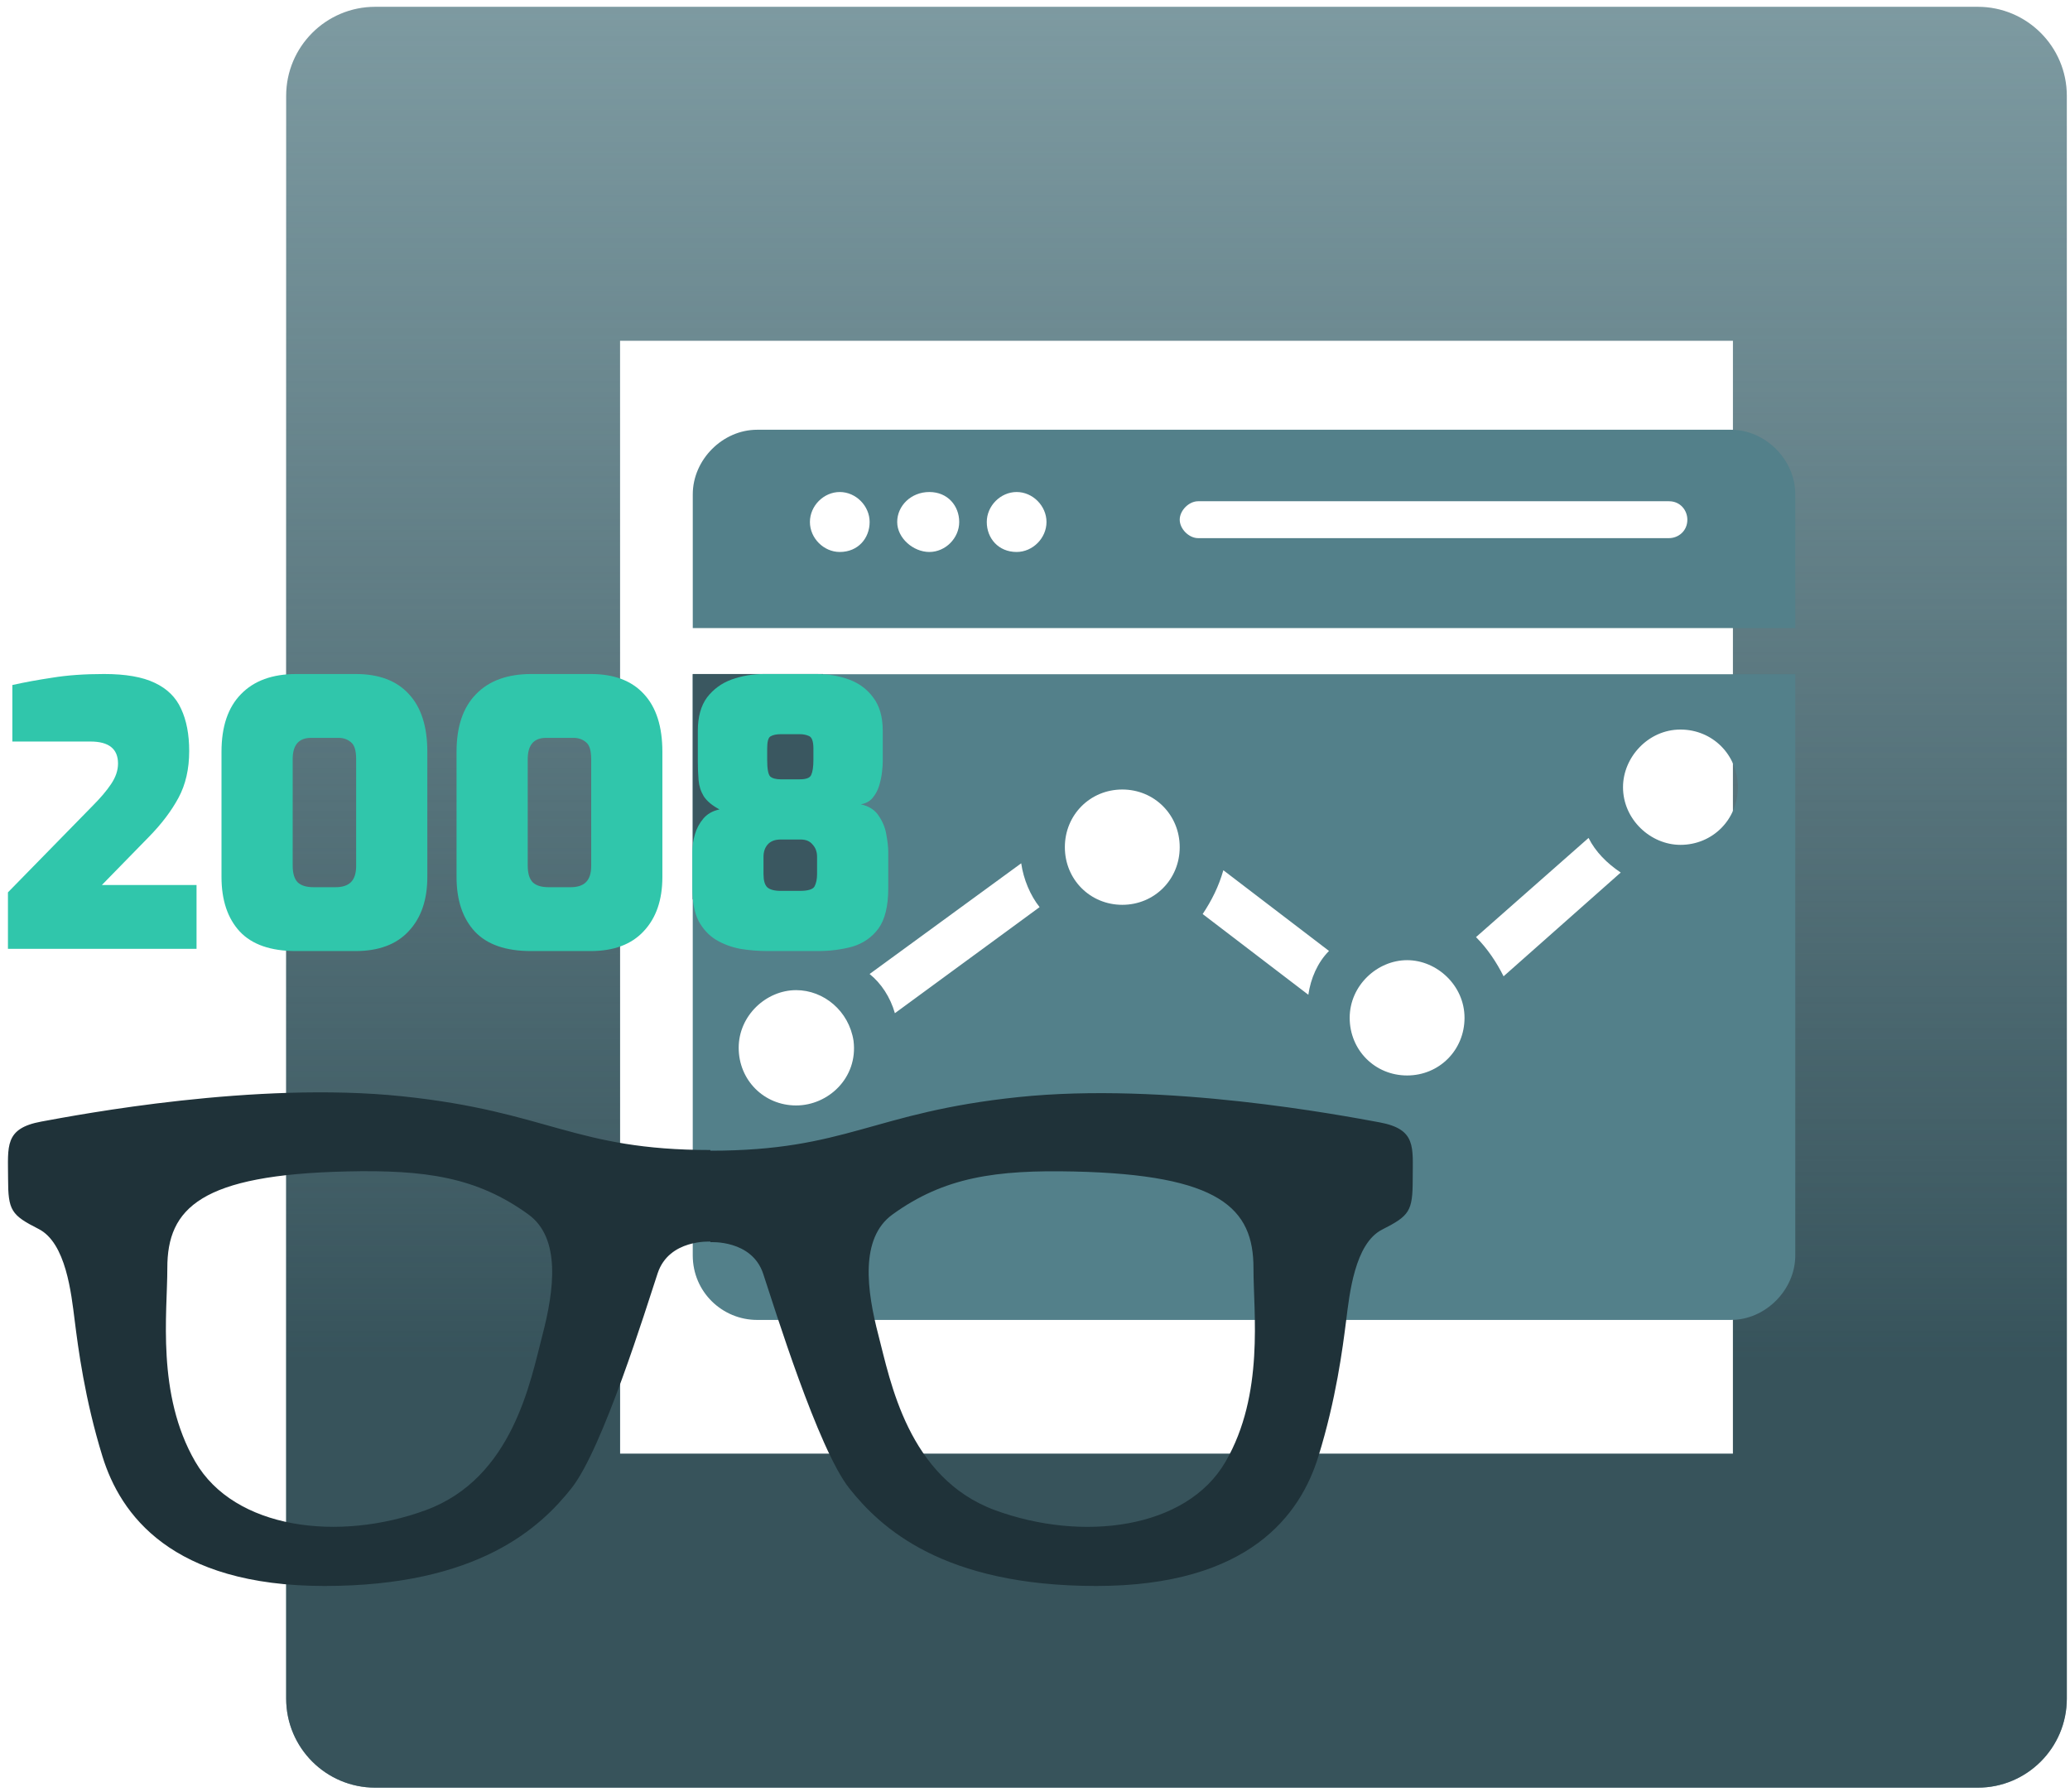
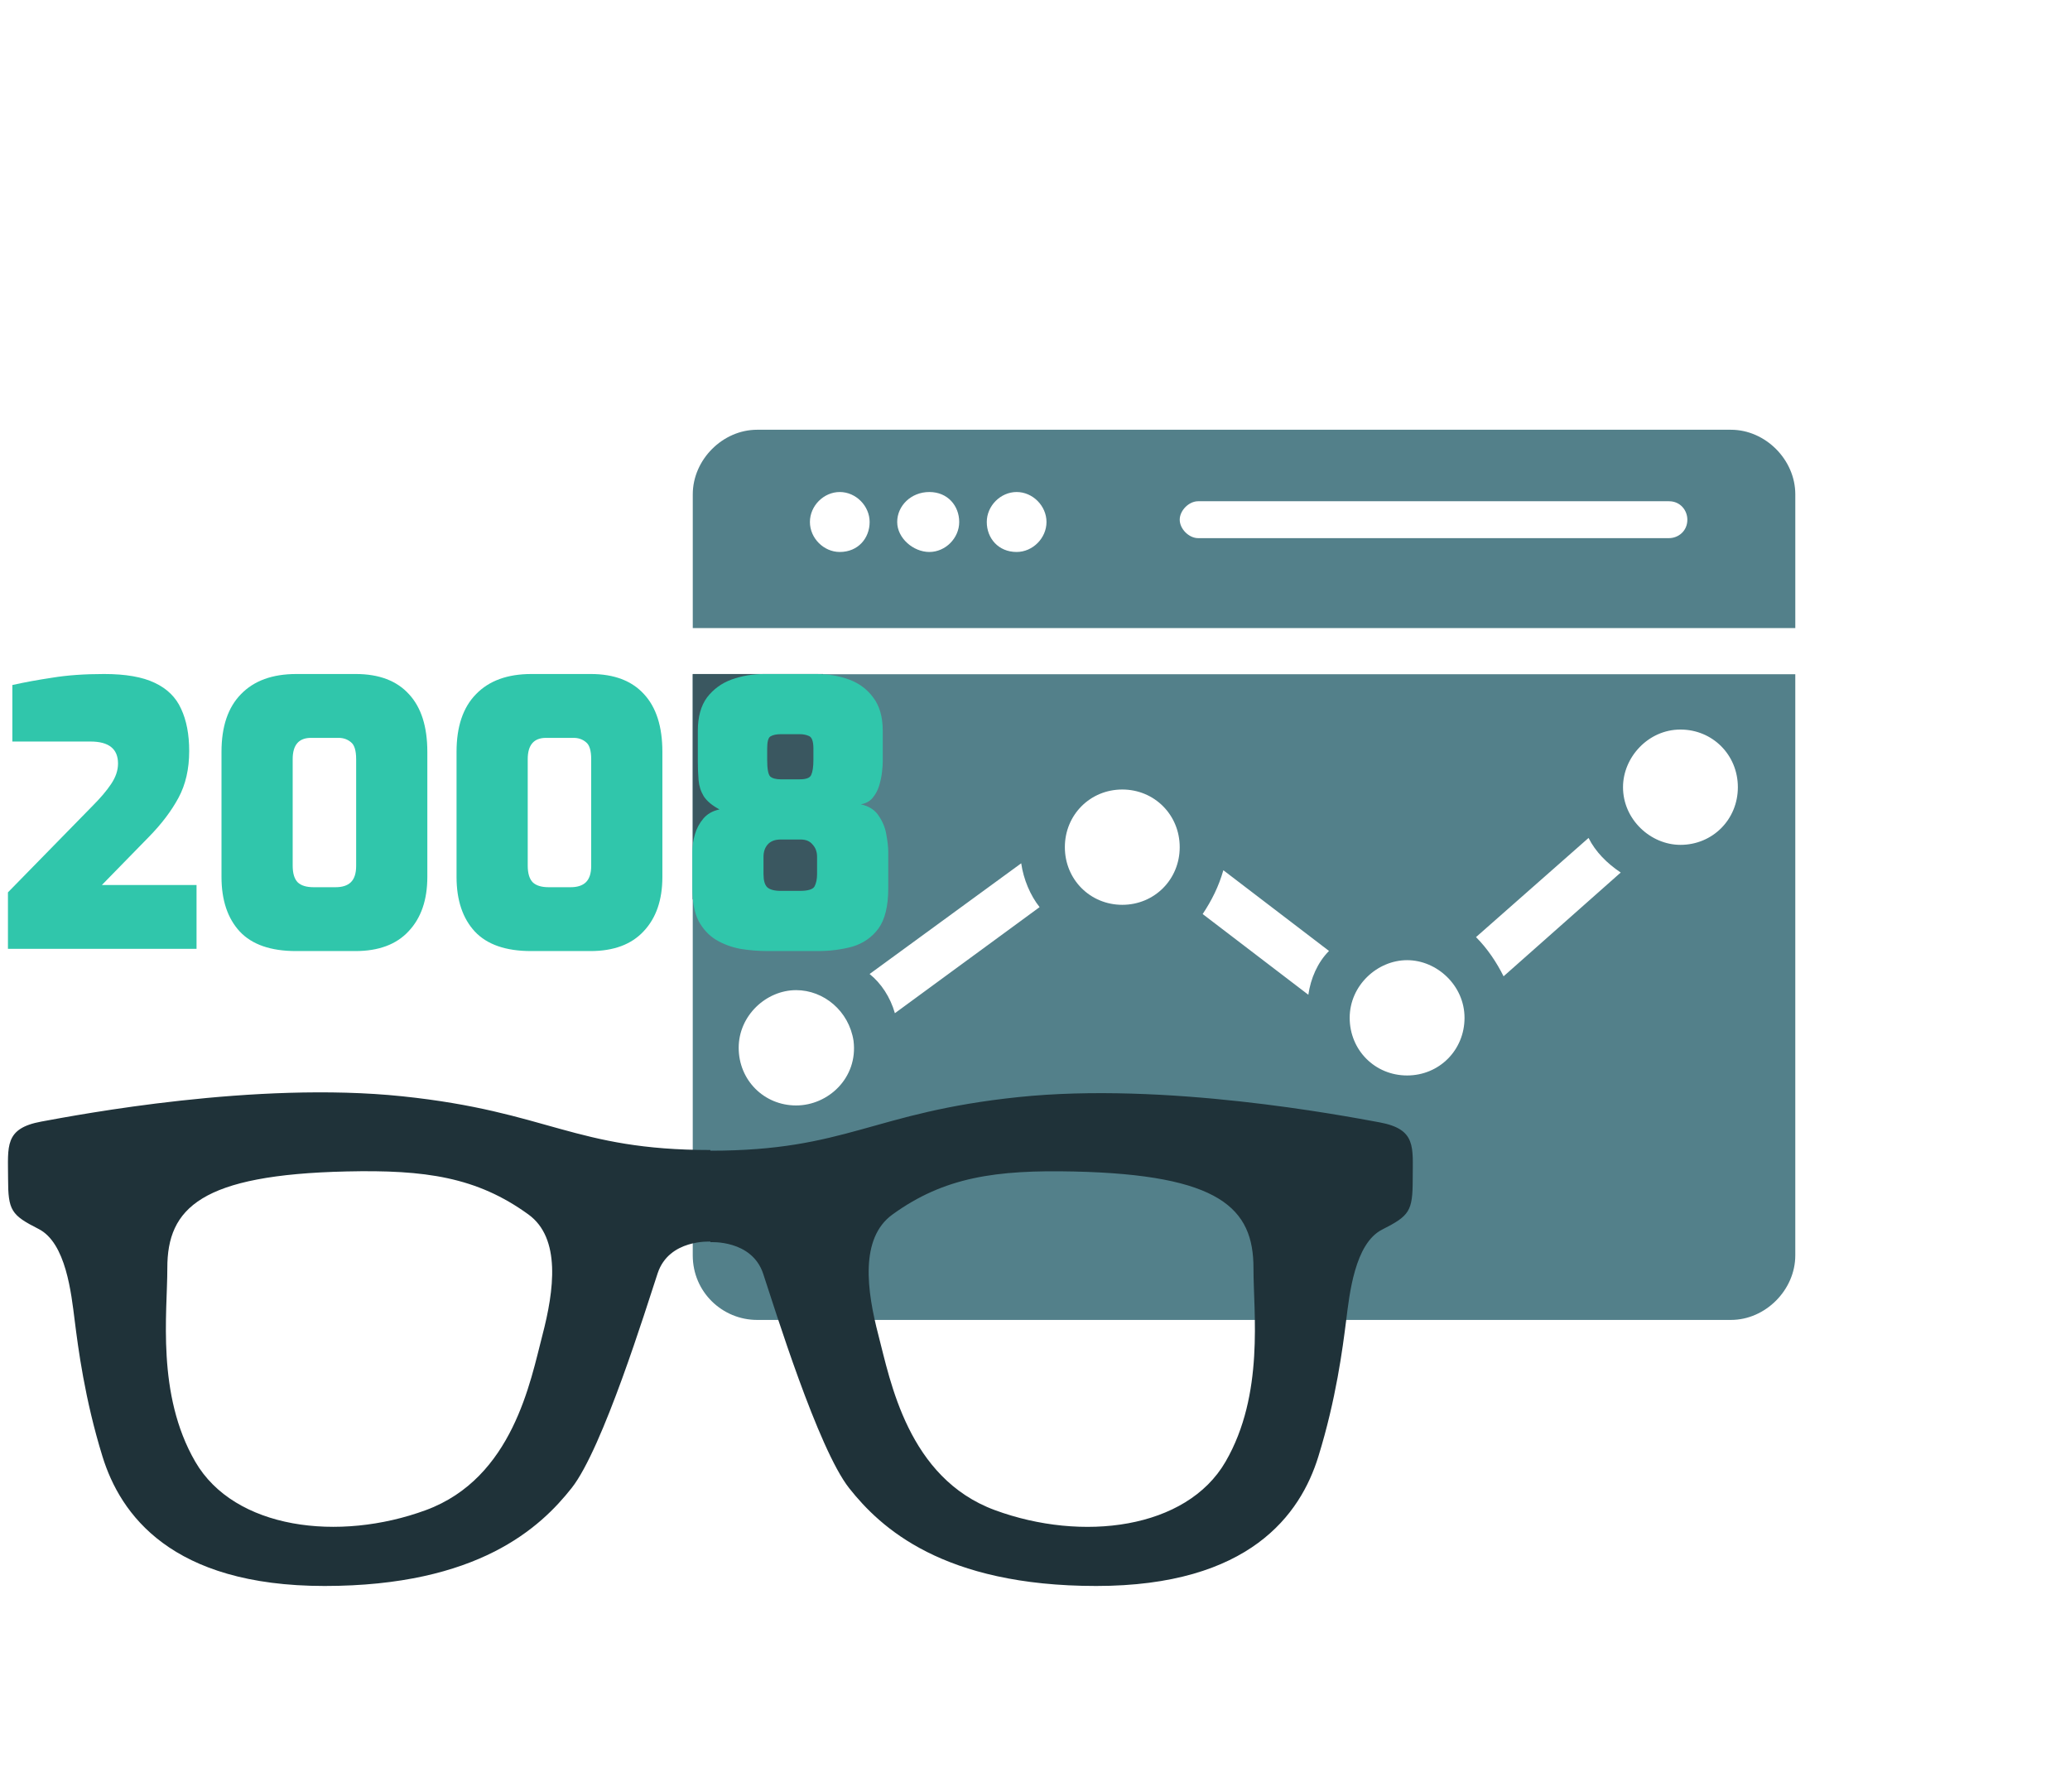
<svg xmlns="http://www.w3.org/2000/svg" width="186" height="161" viewBox="0 0 186 161" fill="none">
-   <path fill-rule="evenodd" clip-rule="evenodd" d="M55.714 30.611V130.611H155.714V30.611H55.714ZM33.714 0.611C29.296 0.611 25.714 4.193 25.714 8.611V152.611C25.714 157.029 29.296 160.611 33.714 160.611H177.714C182.132 160.611 185.714 157.029 185.714 152.611V8.611C185.714 4.193 182.132 0.611 177.714 0.611H33.714Z" fill="#477079" fill-opacity="0.7" />
-   <path fill-rule="evenodd" clip-rule="evenodd" d="M55.714 30.611V130.611H155.714V30.611H55.714ZM33.714 0.611C29.296 0.611 25.714 4.193 25.714 8.611V152.611C25.714 157.029 29.296 160.611 33.714 160.611H177.714C182.132 160.611 185.714 157.029 185.714 152.611V8.611C185.714 4.193 182.132 0.611 177.714 0.611H33.714Z" fill="url(#paint0_linear)" />
  <path fill-rule="evenodd" clip-rule="evenodd" d="M155.538 38.611C158.634 38.611 161.317 41.304 161.317 44.412V56.43H62.249V44.412C62.249 41.304 64.932 38.611 68.028 38.611H155.538ZM72.775 46.899C72.775 48.349 74.013 49.592 75.458 49.592C77.109 49.592 78.141 48.349 78.141 46.899C78.141 45.448 76.903 44.205 75.458 44.205C74.013 44.205 72.775 45.448 72.775 46.899ZM80.618 46.899C80.618 48.349 82.063 49.592 83.507 49.592C84.952 49.592 86.19 48.349 86.19 46.899C86.19 45.448 85.159 44.205 83.507 44.205C81.856 44.205 80.618 45.448 80.618 46.899ZM88.667 46.899C88.667 48.349 89.699 49.592 91.35 49.592C92.795 49.592 94.033 48.349 94.033 46.899C94.033 45.448 92.795 44.205 91.35 44.205C89.906 44.205 88.667 45.448 88.667 46.899ZM149.966 48.349C150.791 48.349 151.617 47.727 151.617 46.691C151.617 45.863 150.998 45.034 149.966 45.034H107.655C106.83 45.034 106.004 45.863 106.004 46.691C106.004 47.52 106.83 48.349 107.655 48.349H149.966ZM155.537 118.588H68.026C64.93 118.588 62.247 116.102 62.247 112.787V60.574H161.316V112.787C161.316 115.894 158.633 118.588 155.537 118.588ZM156.156 70.726C156.156 67.825 153.886 65.546 150.996 65.546C148.107 65.546 145.836 68.032 145.836 70.726C145.836 73.627 148.313 75.906 150.996 75.906C153.886 75.906 156.156 73.627 156.156 70.726ZM145.63 78.392C144.392 77.563 143.36 76.528 142.74 75.284L132.627 84.194C133.659 85.23 134.485 86.473 135.104 87.716L145.63 78.392ZM131.595 91.445C131.595 88.545 129.119 86.266 126.435 86.266C123.752 86.266 121.276 88.545 121.276 91.445C121.276 94.346 123.546 96.625 126.435 96.625C129.325 96.625 131.595 94.346 131.595 91.445ZM119.418 85.437L109.924 78.185C109.511 79.635 108.892 80.879 108.066 82.122L117.561 89.374C117.767 87.923 118.386 86.473 119.418 85.437ZM106.003 76.113C106.003 73.212 103.732 70.933 100.843 70.933C97.953 70.933 95.683 73.212 95.683 76.113C95.683 79.014 97.953 81.293 100.843 81.293C103.732 81.293 106.003 79.014 106.003 76.113ZM93.413 81.5C92.587 80.464 91.968 79.014 91.761 77.563L78.139 87.509C79.171 88.338 79.997 89.581 80.41 91.031L93.413 81.5ZM76.695 93.517C76.282 90.824 74.012 88.959 71.535 88.959C68.852 88.959 66.375 91.238 66.375 94.139C66.375 97.04 68.645 99.319 71.535 99.319C74.424 99.319 77.108 96.832 76.695 93.517Z" fill="#53808A" />
  <path fill-rule="evenodd" clip-rule="evenodd" d="M126.939 105.936C126.939 108.818 126.661 109.221 124.194 110.471C121.731 111.719 121.259 116.248 120.953 118.688C120.644 121.127 120.061 125.7 118.457 130.873C116.858 136.045 112.293 142.491 98.503 142.491C84.715 142.491 79.114 137.253 76.305 133.707C73.5 130.162 69.594 117.509 68.575 114.438C67.557 111.366 63.834 111.603 63.834 111.603V111.553C63.834 111.553 60.116 111.316 59.095 114.392C58.076 117.468 54.17 130.142 51.363 133.693C48.556 137.245 42.954 142.491 29.163 142.491C15.371 142.491 10.808 136.035 9.208 130.855C7.608 125.673 7.02 121.092 6.713 118.648C6.405 116.204 5.933 111.668 3.47 110.417C1.005 109.167 0.725 108.763 0.725 105.875C0.725 102.988 0.367 101.384 3.718 100.766C7.071 100.15 22.957 97.121 36.146 98.496C49.334 99.873 51.556 103.322 63.833 103.322V103.384C76.11 103.384 78.333 99.94 91.519 98.567C104.704 97.193 120.589 100.217 123.942 100.834C127.296 101.45 126.939 103.053 126.939 105.936ZM47.479 109.111C42.835 105.748 38.204 105.089 31.153 105.248C18.057 105.543 15.025 108.534 15.035 113.941C15.042 117.913 14.031 125.267 17.547 131.328C21.064 137.391 30.439 138.556 38.269 135.675C46.097 132.793 47.676 124.025 48.734 119.978C49.792 115.933 50.421 111.242 47.479 109.111ZM112.631 113.946C112.64 108.541 109.609 105.548 96.516 105.254C89.466 105.096 84.835 105.757 80.191 109.118C77.249 111.247 77.878 115.938 78.936 119.983C79.995 124.027 81.572 132.798 89.399 135.678C97.229 138.561 106.604 137.392 110.118 131.332C113.635 125.272 112.624 117.919 112.631 113.946Z" fill="#1F3239" />
  <rect x="62.247" y="60.556" width="11.708" height="20.243" fill="#3A5760" />
  <path d="M0.714 85.25V80.173L8.33 72.392C9.033 71.689 9.583 71.04 9.978 70.447C10.396 69.832 10.605 69.216 10.605 68.601C10.605 67.282 9.78 66.623 8.132 66.623H1.11V61.546C2.187 61.304 3.385 61.084 4.703 60.886C6.044 60.666 7.593 60.556 9.352 60.556C11.286 60.556 12.803 60.82 13.901 61.348C15.022 61.875 15.814 62.656 16.275 63.688C16.759 64.722 17 65.985 17 67.48C17 69.084 16.682 70.48 16.044 71.667C15.407 72.854 14.517 74.029 13.374 75.194L9.154 79.513H17.66V85.25H0.714Z" fill="#30C6AB" />
  <path d="M26.595 85.448C24.331 85.448 22.65 84.865 21.551 83.7C20.452 82.513 19.903 80.876 19.903 78.788V67.546C19.903 65.282 20.485 63.557 21.65 62.37C22.815 61.161 24.474 60.556 26.628 60.556H31.969C34.057 60.556 35.651 61.161 36.749 62.37C37.848 63.557 38.398 65.282 38.398 67.546V78.788C38.398 80.854 37.837 82.48 36.716 83.667C35.617 84.854 34.024 85.448 31.936 85.448H26.595ZM28.178 79.711H30.156C30.749 79.711 31.2 79.568 31.508 79.282C31.837 78.975 32.002 78.48 32.002 77.799V68.205C32.002 67.436 31.848 66.93 31.54 66.689C31.233 66.425 30.859 66.293 30.419 66.293H27.947C26.848 66.293 26.299 66.93 26.299 68.205V77.766C26.299 78.469 26.452 78.975 26.76 79.282C27.068 79.568 27.54 79.711 28.178 79.711Z" fill="#30C6AB" />
  <path d="M47.715 85.448C45.452 85.448 43.77 84.865 42.671 83.7C41.572 82.513 41.023 80.876 41.023 78.788V67.546C41.023 65.282 41.605 63.557 42.77 62.37C43.935 61.161 45.594 60.556 47.748 60.556H53.089C55.177 60.556 56.771 61.161 57.87 62.37C58.969 63.557 59.518 65.282 59.518 67.546V78.788C59.518 80.854 58.958 82.48 57.837 83.667C56.738 84.854 55.144 85.448 53.056 85.448H47.715ZM49.298 79.711H51.276C51.869 79.711 52.32 79.568 52.628 79.282C52.957 78.975 53.122 78.48 53.122 77.799V68.205C53.122 67.436 52.968 66.93 52.661 66.689C52.353 66.425 51.979 66.293 51.54 66.293H49.067C47.968 66.293 47.419 66.93 47.419 68.205V77.766C47.419 78.469 47.573 78.975 47.88 79.282C48.188 79.568 48.66 79.711 49.298 79.711Z" fill="#30C6AB" />
  <path d="M69.001 85.448C68.165 85.448 67.341 85.382 66.528 85.25C65.715 85.096 64.978 84.821 64.319 84.425C63.682 84.03 63.165 83.469 62.77 82.744C62.396 81.997 62.209 81.019 62.209 79.81V76.546C62.209 76.019 62.286 75.491 62.44 74.964C62.594 74.436 62.846 73.964 63.198 73.546C63.55 73.128 64.033 72.854 64.649 72.722C63.989 72.37 63.517 71.975 63.231 71.535C62.967 71.095 62.813 70.612 62.77 70.084C62.726 69.557 62.704 69.007 62.704 68.436V65.667C62.704 64.414 62.978 63.414 63.528 62.666C64.099 61.919 64.836 61.381 65.737 61.051C66.66 60.721 67.638 60.556 68.671 60.556H73.352C74.407 60.556 75.385 60.721 76.287 61.051C77.188 61.381 77.913 61.919 78.462 62.666C79.034 63.414 79.32 64.414 79.32 65.667V68.436C79.32 68.656 79.298 68.963 79.254 69.359C79.21 69.755 79.122 70.172 78.99 70.612C78.858 71.029 78.66 71.392 78.397 71.7C78.133 72.007 77.781 72.194 77.341 72.26C78.111 72.436 78.66 72.799 78.99 73.348C79.342 73.876 79.561 74.436 79.649 75.03C79.759 75.623 79.814 76.129 79.814 76.546V79.81C79.814 81.414 79.517 82.623 78.924 83.436C78.331 84.228 77.55 84.766 76.583 85.052C75.616 85.316 74.572 85.448 73.451 85.448H69.001ZM70.154 70.018H71.869C72.44 70.018 72.781 69.886 72.891 69.623C73.023 69.337 73.089 68.886 73.089 68.271V67.249C73.089 66.612 72.957 66.238 72.693 66.128C72.451 66.018 72.177 65.963 71.869 65.963H70.154C69.759 65.963 69.451 66.029 69.231 66.161C69.034 66.271 68.935 66.634 68.935 67.249V68.271C68.935 69.062 69.022 69.557 69.198 69.755C69.396 69.93 69.715 70.018 70.154 70.018ZM70.154 80.041H71.869C72.594 80.041 73.034 79.909 73.188 79.645C73.341 79.359 73.418 78.986 73.418 78.524V76.975C73.418 76.535 73.286 76.172 73.023 75.887C72.781 75.579 72.418 75.425 71.935 75.425H70.154C69.627 75.425 69.231 75.579 68.968 75.887C68.726 76.172 68.605 76.535 68.605 76.975V78.524C68.605 79.096 68.715 79.491 68.935 79.711C69.176 79.931 69.583 80.041 70.154 80.041Z" fill="#30C6AB" />
-   <defs>
-     <linearGradient id="paint0_linear" x1="105.714" y1="0.611" x2="105.714" y2="160.611" gradientUnits="userSpaceOnUse">
-       <stop stop-color="#3C5A63" stop-opacity="0" />
-       <stop offset="0.76" stop-color="#37535B" />
-     </linearGradient>
-   </defs>
</svg>
